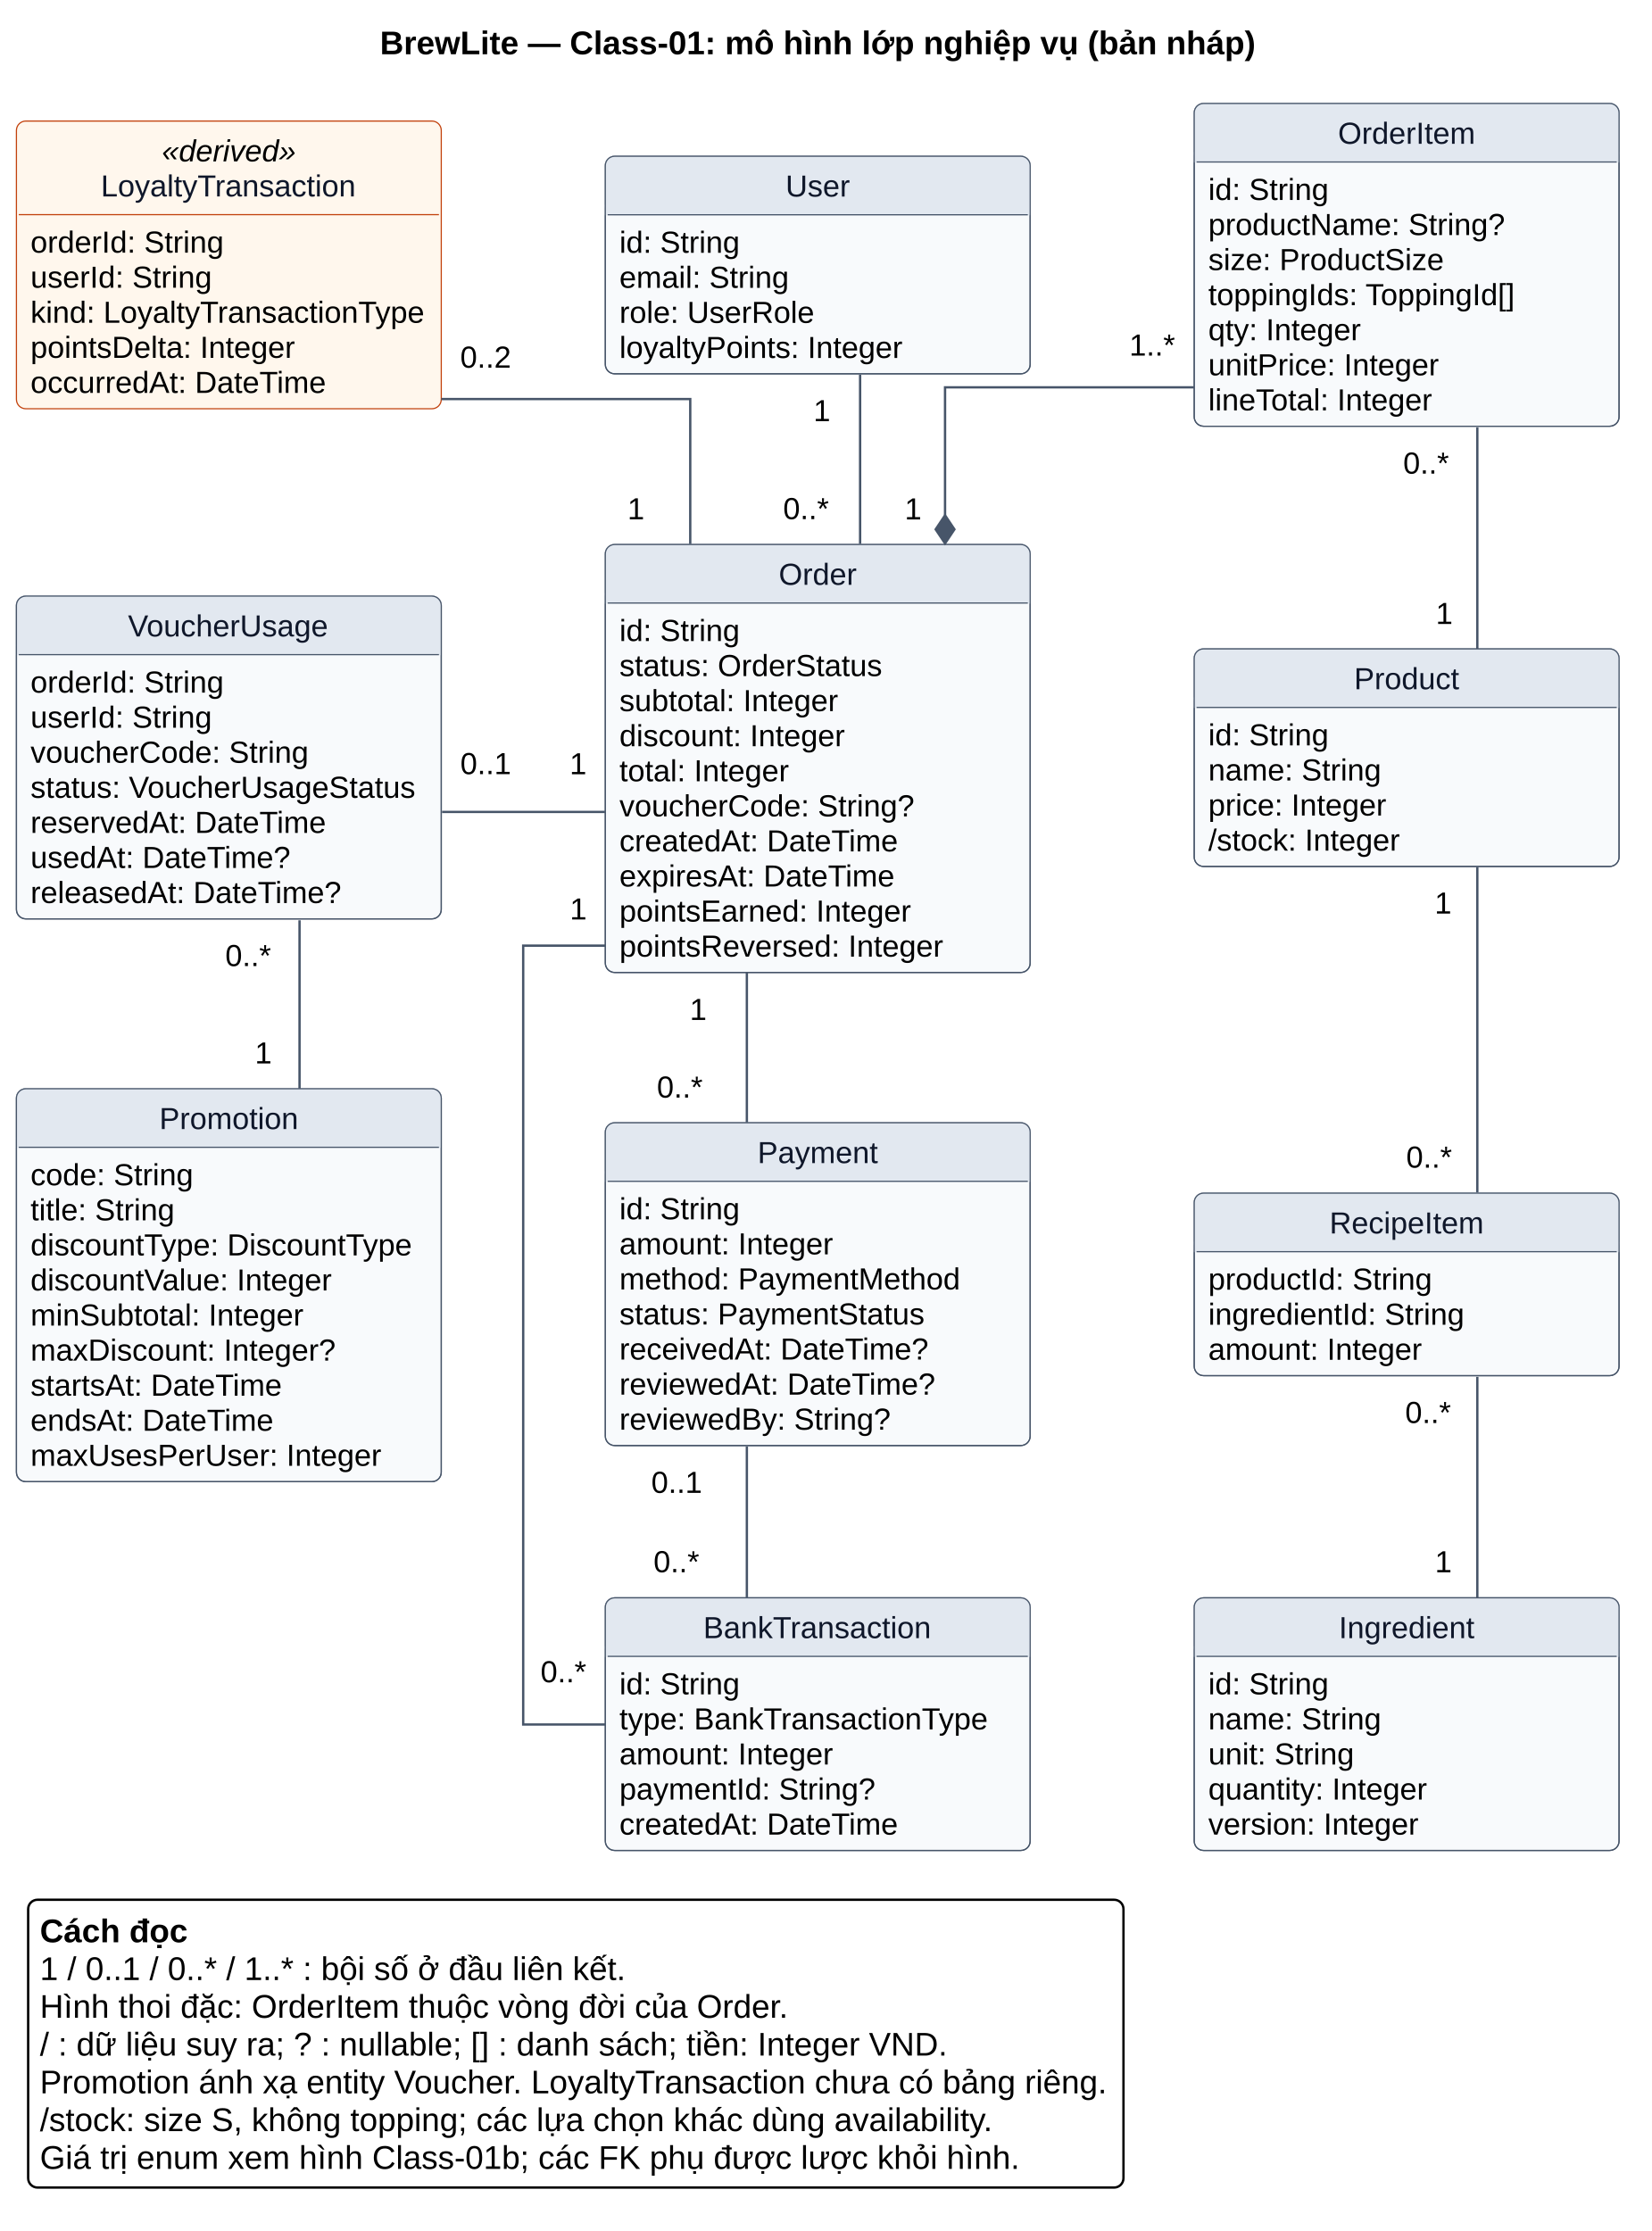
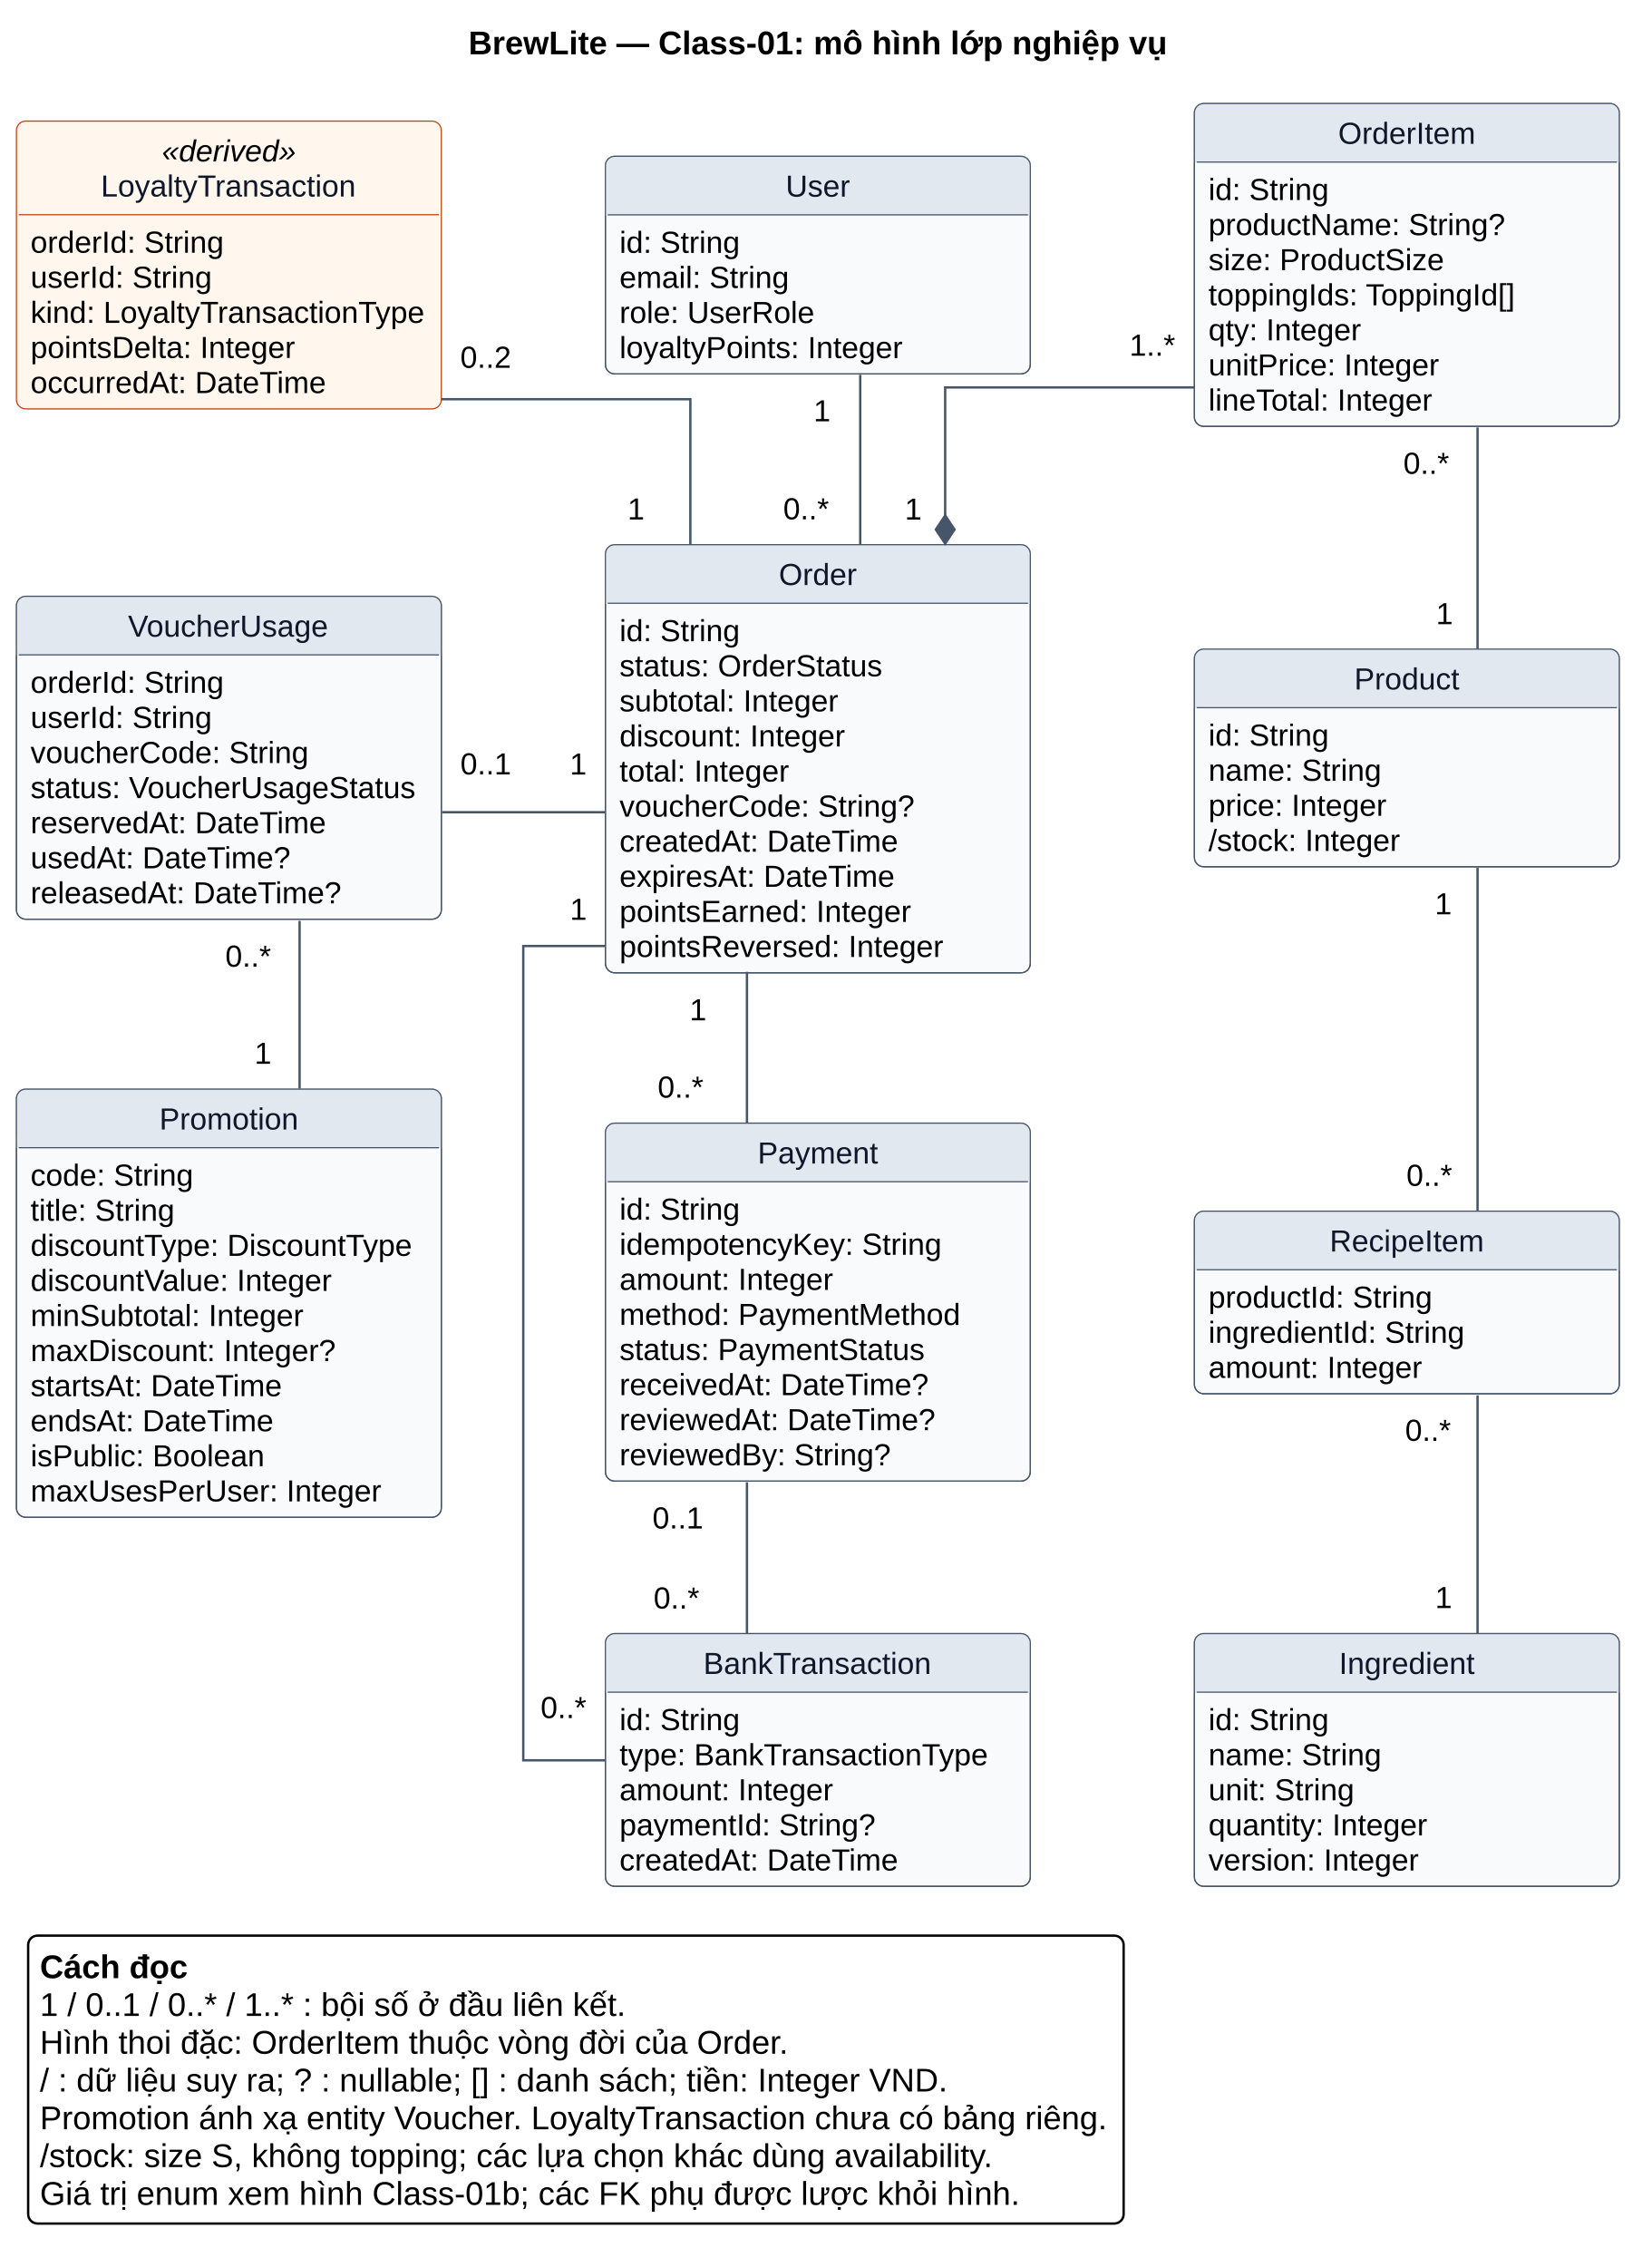
- <svg xmlns="http://www.w3.org/2000/svg" version="1.1" data-diagram-type="CLASS" style="width:704px;height:951px;background:#FFFFFF;" width="704px" height="951px" viewBox="0 0 704 951" zoomAndPan="magnify" preserveAspectRatio="none" contentStyleType="text/css">
+ <svg xmlns="http://www.w3.org/2000/svg" version="1.1" data-diagram-type="CLASS" style="width:704px;height:966px;background:#FFFFFF;" width="704px" height="966px" viewBox="0 0 704 966" zoomAndPan="magnify" preserveAspectRatio="none" contentStyleType="text/css">
  <defs />
  <g font-family="sans-serif" lengthAdjust="spacing">
    <g class="title" data-source-line="35">
-       <text x="161.941" y="23.132" fill="#000" font-size="14" textLength="373.201" font-weight="700" font-family="Arial">BrewLite — Class-01: mô hình lớp nghiệp vụ (bản nháp)</text>
+       <text x="199.658" y="23.132" fill="#000" font-size="14" textLength="297.767" font-weight="700" font-family="Arial">BrewLite — Class-01: mô hình lớp nghiệp vụ</text>
    </g>
    <g class="entity" data-qualified-name="User" id="ent0001" data-source-line="37">
      <rect x="258" y="66.599" width="181.083" height="92.744" fill="#F8FAFC" style="stroke:#475569;stroke-width:0.5;" rx="4" ry="4" />
      <rect x="258" y="66.599" width="181.083" height="24.949" fill="#E2E8F0" style="stroke:#E2E8F0;stroke-width:0.5;" rx="4" ry="4" />
      <rect x="258" y="87.547" width="181.083" height="4" fill="#E2E8F0" style="stroke:#E2E8F0;stroke-width:0.5;" />
      <rect x="258" y="66.599" width="181.083" height="92.744" fill="none" style="stroke:#475569;stroke-width:0.5;" rx="4" ry="4" />
      <text x="334.818" y="83.792" fill="#0F172A" font-size="13" textLength="27.447" font-family="Arial">User</text>
      <line x1="259" y1="91.547" x2="438.083" y2="91.547" style="stroke:#475569;stroke-width:0.5;" />
      <text x="264" y="107.741" fill="#000" font-size="13" textLength="51.302" font-family="Arial">id: String</text>
      <text x="264" y="122.69" fill="#000" font-size="13" textLength="72.249" font-family="Arial">email: String</text>
      <text x="264" y="137.639" fill="#000" font-size="13" textLength="83.084" font-family="Arial">role: UserRole</text>
      <text x="264" y="152.587" fill="#000" font-size="13" textLength="120.675" font-family="Arial">loyaltyPoints: Integer</text>
    </g>
    <g class="entity" data-qualified-name="Order" id="ent0002" data-source-line="43">
      <rect x="258" y="232.099" width="181.083" height="182.436" fill="#F8FAFC" style="stroke:#475569;stroke-width:0.5;" rx="4" ry="4" />
      <rect x="258" y="232.099" width="181.083" height="24.949" fill="#E2E8F0" style="stroke:#E2E8F0;stroke-width:0.5;" rx="4" ry="4" />
      <rect x="258" y="253.047" width="181.083" height="4" fill="#E2E8F0" style="stroke:#E2E8F0;stroke-width:0.5;" />
      <rect x="258" y="232.099" width="181.083" height="182.436" fill="none" style="stroke:#475569;stroke-width:0.5;" rx="4" ry="4" />
      <text x="331.926" y="249.292" fill="#0F172A" font-size="13" textLength="33.23" font-family="Arial">Order</text>
      <line x1="259" y1="257.047" x2="438.083" y2="257.047" style="stroke:#475569;stroke-width:0.5;" />
      <text x="264" y="273.241" fill="#000" font-size="13" textLength="51.302" font-family="Arial">id: String</text>
      <text x="264" y="288.19" fill="#000" font-size="13" textLength="111.992" font-family="Arial">status: OrderStatus</text>
      <text x="264" y="303.139" fill="#000" font-size="13" textLength="93.228" font-family="Arial">subtotal: Integer</text>
      <text x="264" y="318.087" fill="#000" font-size="13" textLength="96.116" font-family="Arial">discount: Integer</text>
      <text x="264" y="333.036" fill="#000" font-size="13" textLength="72.268" font-family="Arial">total: Integer</text>
      <text x="264" y="347.985" fill="#000" font-size="13" textLength="125.741" font-family="Arial">voucherCode: String?</text>
      <text x="264" y="362.934" fill="#000" font-size="13" textLength="119.215" font-family="Arial">createdAt: DateTime</text>
      <text x="264" y="377.882" fill="#000" font-size="13" textLength="117.762" font-family="Arial">expiresAt: DateTime</text>
      <text x="264" y="392.831" fill="#000" font-size="13" textLength="124.306" font-family="Arial">pointsEarned: Integer</text>
      <text x="264" y="407.78" fill="#000" font-size="13" textLength="138.023" font-family="Arial">pointsReversed: Integer</text>
    </g>
    <g class="entity" data-qualified-name="OrderItem" id="ent0003" data-source-line="55">
      <rect x="509" y="44.099" width="181.083" height="137.59" fill="#F8FAFC" style="stroke:#475569;stroke-width:0.5;" rx="4" ry="4" />
      <rect x="509" y="44.099" width="181.083" height="24.949" fill="#E2E8F0" style="stroke:#E2E8F0;stroke-width:0.5;" rx="4" ry="4" />
      <rect x="509" y="65.047" width="181.083" height="4" fill="#E2E8F0" style="stroke:#E2E8F0;stroke-width:0.5;" />
      <rect x="509" y="44.099" width="181.083" height="137.59" fill="none" style="stroke:#475569;stroke-width:0.5;" rx="4" ry="4" />
      <text x="570.285" y="61.292" fill="#0F172A" font-size="13" textLength="58.513" font-family="Arial">OrderItem</text>
      <line x1="510" y1="69.047" x2="689.083" y2="69.047" style="stroke:#475569;stroke-width:0.5;" />
      <text x="515" y="85.241" fill="#000" font-size="13" textLength="51.302" font-family="Arial">id: String</text>
      <text x="515" y="100.19" fill="#000" font-size="13" textLength="126.452" font-family="Arial">productName: String?</text>
      <text x="515" y="115.139" fill="#000" font-size="13" textLength="100.433" font-family="Arial">size: ProductSize</text>
      <text x="515" y="130.087" fill="#000" font-size="13" textLength="132.26" font-family="Arial">toppingIds: ToppingId[]</text>
      <text x="515" y="145.036" fill="#000" font-size="13" textLength="65.038" font-family="Arial">qty: Integer</text>
      <text x="515" y="159.985" fill="#000" font-size="13" textLength="98.274" font-family="Arial">unitPrice: Integer</text>
      <text x="515" y="174.934" fill="#000" font-size="13" textLength="96.833" font-family="Arial">lineTotal: Integer</text>
    </g>
    <g class="entity" data-qualified-name="Product" id="ent0004" data-source-line="64">
      <rect x="509" y="276.599" width="181.083" height="92.744" fill="#F8FAFC" style="stroke:#475569;stroke-width:0.5;" rx="4" ry="4" />
      <rect x="509" y="276.599" width="181.083" height="24.949" fill="#E2E8F0" style="stroke:#E2E8F0;stroke-width:0.5;" rx="4" ry="4" />
      <rect x="509" y="297.547" width="181.083" height="4" fill="#E2E8F0" style="stroke:#E2E8F0;stroke-width:0.5;" />
      <rect x="509" y="276.599" width="181.083" height="92.744" fill="none" style="stroke:#475569;stroke-width:0.5;" rx="4" ry="4" />
      <text x="577.14" y="293.792" fill="#0F172A" font-size="13" textLength="44.802" font-family="Arial">Product</text>
      <line x1="510" y1="301.547" x2="689.083" y2="301.547" style="stroke:#475569;stroke-width:0.5;" />
      <text x="515" y="317.741" fill="#000" font-size="13" textLength="51.302" font-family="Arial">id: String</text>
      <text x="515" y="332.69" fill="#000" font-size="13" textLength="73.703" font-family="Arial">name: String</text>
      <text x="515" y="347.639" fill="#000" font-size="13" textLength="75.874" font-family="Arial">price: Integer</text>
      <text x="515" y="362.587" fill="#000" font-size="13" textLength="81.65" font-family="Arial">/stock: Integer</text>
    </g>
    <g class="entity" data-qualified-name="RecipeItem" id="ent0005" data-source-line="70">
-       <rect x="509" y="508.599" width="181.083" height="77.795" fill="#F8FAFC" style="stroke:#475569;stroke-width:0.5;" rx="4" ry="4" />
-       <rect x="509" y="508.599" width="181.083" height="24.949" fill="#E2E8F0" style="stroke:#E2E8F0;stroke-width:0.5;" rx="4" ry="4" />
-       <rect x="509" y="529.547" width="181.083" height="4" fill="#E2E8F0" style="stroke:#E2E8F0;stroke-width:0.5;" />
-       <rect x="509" y="508.599" width="181.083" height="77.795" fill="none" style="stroke:#475569;stroke-width:0.5;" rx="4" ry="4" />
-       <text x="566.667" y="525.792" fill="#0F172A" font-size="13" textLength="65.749" font-family="Arial">RecipeItem</text>
-       <line x1="510" y1="533.547" x2="689.083" y2="533.547" style="stroke:#475569;stroke-width:0.5;" />
-       <text x="515" y="549.741" fill="#000" font-size="13" textLength="95.386" font-family="Arial">productId: String</text>
-       <text x="515" y="564.69" fill="#000" font-size="13" textLength="109.123" font-family="Arial">ingredientId: String</text>
-       <text x="515" y="579.639" fill="#000" font-size="13" textLength="91.057" font-family="Arial">amount: Integer</text>
+       <rect x="509" y="516.099" width="181.083" height="77.795" fill="#F8FAFC" style="stroke:#475569;stroke-width:0.5;" rx="4" ry="4" />
+       <rect x="509" y="516.099" width="181.083" height="24.949" fill="#E2E8F0" style="stroke:#E2E8F0;stroke-width:0.5;" rx="4" ry="4" />
+       <rect x="509" y="537.047" width="181.083" height="4" fill="#E2E8F0" style="stroke:#E2E8F0;stroke-width:0.5;" />
+       <rect x="509" y="516.099" width="181.083" height="77.795" fill="none" style="stroke:#475569;stroke-width:0.5;" rx="4" ry="4" />
+       <text x="566.667" y="533.292" fill="#0F172A" font-size="13" textLength="65.749" font-family="Arial">RecipeItem</text>
+       <line x1="510" y1="541.047" x2="689.083" y2="541.047" style="stroke:#475569;stroke-width:0.5;" />
+       <text x="515" y="557.241" fill="#000" font-size="13" textLength="95.386" font-family="Arial">productId: String</text>
+       <text x="515" y="572.19" fill="#000" font-size="13" textLength="109.123" font-family="Arial">ingredientId: String</text>
+       <text x="515" y="587.139" fill="#000" font-size="13" textLength="91.057" font-family="Arial">amount: Integer</text>
    </g>
    <g class="entity" data-qualified-name="Ingredient" id="ent0006" data-source-line="75">
-       <rect x="509" y="681.099" width="181.083" height="107.692" fill="#F8FAFC" style="stroke:#475569;stroke-width:0.5;" rx="4" ry="4" />
-       <rect x="509" y="681.099" width="181.083" height="24.949" fill="#E2E8F0" style="stroke:#E2E8F0;stroke-width:0.5;" rx="4" ry="4" />
-       <rect x="509" y="702.047" width="181.083" height="4" fill="#E2E8F0" style="stroke:#E2E8F0;stroke-width:0.5;" />
-       <rect x="509" y="681.099" width="181.083" height="107.692" fill="none" style="stroke:#475569;stroke-width:0.5;" rx="4" ry="4" />
-       <text x="570.631" y="698.292" fill="#0F172A" font-size="13" textLength="57.821" font-family="Arial">Ingredient</text>
-       <line x1="510" y1="706.047" x2="689.083" y2="706.047" style="stroke:#475569;stroke-width:0.5;" />
-       <text x="515" y="722.241" fill="#000" font-size="13" textLength="51.302" font-family="Arial">id: String</text>
-       <text x="515" y="737.19" fill="#000" font-size="13" textLength="73.703" font-family="Arial">name: String</text>
-       <text x="515" y="752.139" fill="#000" font-size="13" textLength="62.144" font-family="Arial">unit: String</text>
-       <text x="515" y="767.087" fill="#000" font-size="13" textLength="93.228" font-family="Arial">quantity: Integer</text>
-       <text x="515" y="782.036" fill="#000" font-size="13" textLength="89.604" font-family="Arial">version: Integer</text>
+       <rect x="509" y="696.099" width="181.083" height="107.692" fill="#F8FAFC" style="stroke:#475569;stroke-width:0.5;" rx="4" ry="4" />
+       <rect x="509" y="696.099" width="181.083" height="24.949" fill="#E2E8F0" style="stroke:#E2E8F0;stroke-width:0.5;" rx="4" ry="4" />
+       <rect x="509" y="717.047" width="181.083" height="4" fill="#E2E8F0" style="stroke:#E2E8F0;stroke-width:0.5;" />
+       <rect x="509" y="696.099" width="181.083" height="107.692" fill="none" style="stroke:#475569;stroke-width:0.5;" rx="4" ry="4" />
+       <text x="570.631" y="713.292" fill="#0F172A" font-size="13" textLength="57.821" font-family="Arial">Ingredient</text>
+       <line x1="510" y1="721.047" x2="689.083" y2="721.047" style="stroke:#475569;stroke-width:0.5;" />
+       <text x="515" y="737.241" fill="#000" font-size="13" textLength="51.302" font-family="Arial">id: String</text>
+       <text x="515" y="752.19" fill="#000" font-size="13" textLength="73.703" font-family="Arial">name: String</text>
+       <text x="515" y="767.139" fill="#000" font-size="13" textLength="62.144" font-family="Arial">unit: String</text>
+       <text x="515" y="782.087" fill="#000" font-size="13" textLength="93.228" font-family="Arial">quantity: Integer</text>
+       <text x="515" y="797.036" fill="#000" font-size="13" textLength="89.604" font-family="Arial">version: Integer</text>
    </g>
    <g class="entity" data-qualified-name="Payment" id="ent0007" data-source-line="82">
-       <rect x="258" y="478.599" width="181.083" height="137.59" fill="#F8FAFC" style="stroke:#475569;stroke-width:0.5;" rx="4" ry="4" />
+       <rect x="258" y="478.599" width="181.083" height="152.539" fill="#F8FAFC" style="stroke:#475569;stroke-width:0.5;" rx="4" ry="4" />
      <rect x="258" y="478.599" width="181.083" height="24.949" fill="#E2E8F0" style="stroke:#E2E8F0;stroke-width:0.5;" rx="4" ry="4" />
      <rect x="258" y="499.547" width="181.083" height="4" fill="#E2E8F0" style="stroke:#E2E8F0;stroke-width:0.5;" />
-       <rect x="258" y="478.599" width="181.083" height="137.59" fill="none" style="stroke:#475569;stroke-width:0.5;" rx="4" ry="4" />
+       <rect x="258" y="478.599" width="181.083" height="152.539" fill="none" style="stroke:#475569;stroke-width:0.5;" rx="4" ry="4" />
      <text x="322.89" y="495.792" fill="#0F172A" font-size="13" textLength="51.302" font-family="Arial">Payment</text>
      <line x1="259" y1="503.547" x2="438.083" y2="503.547" style="stroke:#475569;stroke-width:0.5;" />
      <text x="264" y="519.741" fill="#000" font-size="13" textLength="51.302" font-family="Arial">id: String</text>
-       <text x="264" y="534.69" fill="#000" font-size="13" textLength="91.057" font-family="Arial">amount: Integer</text>
-       <text x="264" y="549.639" fill="#000" font-size="13" textLength="145.247" font-family="Arial">method: PaymentMethod</text>
-       <text x="264" y="564.587" fill="#000" font-size="13" textLength="130.063" font-family="Arial">status: PaymentStatus</text>
-       <text x="264" y="579.536" fill="#000" font-size="13" textLength="132.222" font-family="Arial">receivedAt: DateTime?</text>
-       <text x="264" y="594.485" fill="#000" font-size="13" textLength="135.11" font-family="Arial">reviewedAt: DateTime?</text>
-       <text x="264" y="609.434" fill="#000" font-size="13" textLength="115.61" font-family="Arial">reviewedBy: String?</text>
-     </g>
-     <g class="entity" data-qualified-name="BankTransaction" id="ent0008" data-source-line="91">
-       <rect x="258" y="681.099" width="181.083" height="107.692" fill="#F8FAFC" style="stroke:#475569;stroke-width:0.5;" rx="4" ry="4" />
-       <rect x="258" y="681.099" width="181.083" height="24.949" fill="#E2E8F0" style="stroke:#E2E8F0;stroke-width:0.5;" rx="4" ry="4" />
-       <rect x="258" y="702.047" width="181.083" height="4" fill="#E2E8F0" style="stroke:#E2E8F0;stroke-width:0.5;" />
-       <rect x="258" y="681.099" width="181.083" height="107.692" fill="none" style="stroke:#475569;stroke-width:0.5;" rx="4" ry="4" />
-       <text x="299.766" y="698.292" fill="#0F172A" font-size="13" textLength="97.551" font-family="Arial">BankTransaction</text>
-       <line x1="259" y1="706.047" x2="438.083" y2="706.047" style="stroke:#475569;stroke-width:0.5;" />
-       <text x="264" y="722.241" fill="#000" font-size="13" textLength="51.302" font-family="Arial">id: String</text>
-       <text x="264" y="737.19" fill="#000" font-size="13" textLength="158.247" font-family="Arial">type: BankTransactionType</text>
-       <text x="264" y="752.139" fill="#000" font-size="13" textLength="91.057" font-family="Arial">amount: Integer</text>
-       <text x="264" y="767.087" fill="#000" font-size="13" textLength="109.116" font-family="Arial">paymentId: String?</text>
-       <text x="264" y="782.036" fill="#000" font-size="13" textLength="119.215" font-family="Arial">createdAt: DateTime</text>
-     </g>
-     <g class="entity" data-qualified-name="Promotion" id="ent0009" data-source-line="98">
-       <rect x="7" y="464.099" width="181.083" height="167.487" fill="#F8FAFC" style="stroke:#475569;stroke-width:0.5;" rx="4" ry="4" />
+       <text x="264" y="534.69" fill="#000" font-size="13" textLength="137.293" font-family="Arial">idempotencyKey: String</text>
+       <text x="264" y="549.639" fill="#000" font-size="13" textLength="91.057" font-family="Arial">amount: Integer</text>
+       <text x="264" y="564.587" fill="#000" font-size="13" textLength="145.247" font-family="Arial">method: PaymentMethod</text>
+       <text x="264" y="579.536" fill="#000" font-size="13" textLength="130.063" font-family="Arial">status: PaymentStatus</text>
+       <text x="264" y="594.485" fill="#000" font-size="13" textLength="132.222" font-family="Arial">receivedAt: DateTime?</text>
+       <text x="264" y="609.434" fill="#000" font-size="13" textLength="135.11" font-family="Arial">reviewedAt: DateTime?</text>
+       <text x="264" y="624.382" fill="#000" font-size="13" textLength="115.61" font-family="Arial">reviewedBy: String?</text>
+     </g>
+     <g class="entity" data-qualified-name="BankTransaction" id="ent0008" data-source-line="92">
+       <rect x="258" y="696.099" width="181.083" height="107.692" fill="#F8FAFC" style="stroke:#475569;stroke-width:0.5;" rx="4" ry="4" />
+       <rect x="258" y="696.099" width="181.083" height="24.949" fill="#E2E8F0" style="stroke:#E2E8F0;stroke-width:0.5;" rx="4" ry="4" />
+       <rect x="258" y="717.047" width="181.083" height="4" fill="#E2E8F0" style="stroke:#E2E8F0;stroke-width:0.5;" />
+       <rect x="258" y="696.099" width="181.083" height="107.692" fill="none" style="stroke:#475569;stroke-width:0.5;" rx="4" ry="4" />
+       <text x="299.766" y="713.292" fill="#0F172A" font-size="13" textLength="97.551" font-family="Arial">BankTransaction</text>
+       <line x1="259" y1="721.047" x2="438.083" y2="721.047" style="stroke:#475569;stroke-width:0.5;" />
+       <text x="264" y="737.241" fill="#000" font-size="13" textLength="51.302" font-family="Arial">id: String</text>
+       <text x="264" y="752.19" fill="#000" font-size="13" textLength="158.247" font-family="Arial">type: BankTransactionType</text>
+       <text x="264" y="767.139" fill="#000" font-size="13" textLength="91.057" font-family="Arial">amount: Integer</text>
+       <text x="264" y="782.087" fill="#000" font-size="13" textLength="109.116" font-family="Arial">paymentId: String?</text>
+       <text x="264" y="797.036" fill="#000" font-size="13" textLength="119.215" font-family="Arial">createdAt: DateTime</text>
+     </g>
+     <g class="entity" data-qualified-name="Promotion" id="ent0009" data-source-line="99">
+       <rect x="7" y="464.099" width="181.083" height="182.436" fill="#F8FAFC" style="stroke:#475569;stroke-width:0.5;" rx="4" ry="4" />
      <rect x="7" y="464.099" width="181.083" height="24.949" fill="#E2E8F0" style="stroke:#E2E8F0;stroke-width:0.5;" rx="4" ry="4" />
      <rect x="7" y="485.047" width="181.083" height="4" fill="#E2E8F0" style="stroke:#E2E8F0;stroke-width:0.5;" />
-       <rect x="7" y="464.099" width="181.083" height="167.487" fill="none" style="stroke:#475569;stroke-width:0.5;" rx="4" ry="4" />
+       <rect x="7" y="464.099" width="181.083" height="182.436" fill="none" style="stroke:#475569;stroke-width:0.5;" rx="4" ry="4" />
      <text x="67.917" y="481.292" fill="#0F172A" font-size="13" textLength="59.249" font-family="Arial">Promotion</text>
      <line x1="8" y1="489.047" x2="187.083" y2="489.047" style="stroke:#475569;stroke-width:0.5;" />
      <text x="13" y="505.241" fill="#000" font-size="13" textLength="69.374" font-family="Arial">code: String</text>
      <text x="13" y="520.19" fill="#000" font-size="13" textLength="61.414" font-family="Arial">title: String</text>
      <text x="13" y="535.139" fill="#000" font-size="13" textLength="164.023" font-family="Arial">discountType: DiscountType</text>
      <text x="13" y="550.087" fill="#000" font-size="13" textLength="129.365" font-family="Arial">discountValue: Integer</text>
      <text x="13" y="565.036" fill="#000" font-size="13" textLength="116.346" font-family="Arial">minSubtotal: Integer</text>
      <text x="13" y="579.985" fill="#000" font-size="13" textLength="130.063" font-family="Arial">maxDiscount: Integer?</text>
      <text x="13" y="594.934" fill="#000" font-size="13" textLength="107.637" font-family="Arial">startsAt: DateTime</text>
      <text x="13" y="609.882" fill="#000" font-size="13" textLength="104.044" font-family="Arial">endsAt: DateTime</text>
-       <text x="13" y="624.831" fill="#000" font-size="13" textLength="149.551" font-family="Arial">maxUsesPerUser: Integer</text>
-     </g>
-     <g class="entity" data-qualified-name="VoucherUsage" id="ent0010" data-source-line="109">
+       <text x="13" y="624.831" fill="#000" font-size="13" textLength="99.728" font-family="Arial">isPublic: Boolean</text>
+       <text x="13" y="639.78" fill="#000" font-size="13" textLength="149.551" font-family="Arial">maxUsesPerUser: Integer</text>
+     </g>
+     <g class="entity" data-qualified-name="VoucherUsage" id="ent0010" data-source-line="111">
      <rect x="7" y="254.099" width="181.083" height="137.59" fill="#F8FAFC" style="stroke:#475569;stroke-width:0.5;" rx="4" ry="4" />
      <rect x="7" y="254.099" width="181.083" height="24.949" fill="#E2E8F0" style="stroke:#E2E8F0;stroke-width:0.5;" rx="4" ry="4" />
      <rect x="7" y="275.047" width="181.083" height="4" fill="#E2E8F0" style="stroke:#E2E8F0;stroke-width:0.5;" />
      <rect x="7" y="254.099" width="181.083" height="137.59" fill="none" style="stroke:#475569;stroke-width:0.5;" rx="4" ry="4" />
      <text x="54.542" y="271.292" fill="#0F172A" font-size="13" textLength="85.998" font-family="Arial">VoucherUsage</text>
      <line x1="8" y1="279.047" x2="187.083" y2="279.047" style="stroke:#475569;stroke-width:0.5;" />
      <text x="13" y="295.241" fill="#000" font-size="13" textLength="82.374" font-family="Arial">orderId: String</text>
      <text x="13" y="310.19" fill="#000" font-size="13" textLength="77.314" font-family="Arial">userId: String</text>
      <text x="13" y="325.139" fill="#000" font-size="13" textLength="118.511" font-family="Arial">voucherCode: String</text>
      <text x="13" y="340.087" fill="#000" font-size="13" textLength="164.76" font-family="Arial">status: VoucherUsageStatus</text>
      <text x="13" y="355.036" fill="#000" font-size="13" textLength="126.433" font-family="Arial">reservedAt: DateTime</text>
      <text x="13" y="369.985" fill="#000" font-size="13" textLength="111.274" font-family="Arial">usedAt: DateTime?</text>
      <text x="13" y="384.934" fill="#000" font-size="13" textLength="132.952" font-family="Arial">releasedAt: DateTime?</text>
    </g>
-     <g class="entity" data-qualified-name="LoyaltyTransaction" id="ent0011" data-source-line="118">
+     <g class="entity" data-qualified-name="LoyaltyTransaction" id="ent0011" data-source-line="120">
      <rect x="7" y="51.599" width="181.083" height="122.641" fill="#FFF7ED" style="stroke:#C2410C;stroke-width:0.5;" rx="4" ry="4" />
      <text x="68.993" y="68.792" fill="#000" font-size="13" textLength="57.097" font-style="italic" font-family="Arial">«derived»</text>
      <text x="42.986" y="83.741" fill="#0F172A" font-size="13" textLength="109.11" font-family="Arial">LoyaltyTransaction</text>
      <line x1="8" y1="91.496" x2="187.083" y2="91.496" style="stroke:#C2410C;stroke-width:0.5;" />
      <text x="13" y="107.69" fill="#000" font-size="13" textLength="82.374" font-family="Arial">orderId: String</text>
      <text x="13" y="122.639" fill="#000" font-size="13" textLength="77.314" font-family="Arial">userId: String</text>
      <text x="13" y="137.587" fill="#000" font-size="13" textLength="169.083" font-family="Arial">kind: LoyaltyTransactionType</text>
      <text x="13" y="152.536" fill="#000" font-size="13" textLength="112.734" font-family="Arial">pointsDelta: Integer</text>
      <text x="13" y="167.485" fill="#000" font-size="13" textLength="126.433" font-family="Arial">occurredAt: DateTime</text>
    </g>
-     <g class="link" data-entity-1="ent0001" data-entity-2="ent0002" id="lnk12" data-source-line="128" data-link-type="association">
-       <path d="M366.6,159.709 C366.6,180.969 366.6,206.929 366.6,231.829" style="stroke:#475569;stroke-width:1;" fill="none" id="User-Order" codeLine="128" />
+     <g class="link" data-entity-1="ent0001" data-entity-2="ent0002" id="lnk12" data-source-line="130" data-link-type="association">
+       <path d="M366.6,159.709 C366.6,180.969 366.6,206.929 366.6,231.829" style="stroke:#475569;stroke-width:1;" fill="none" id="User-Order" codeLine="130" />
      <text x="346.711" y="179.526" fill="#000" font-size="13" textLength="21.677" font-family="Arial">1    </text>
      <text x="333.782" y="221.293" fill="#000" font-size="13" textLength="33.96" font-family="Arial">0..*    </text>
    </g>
-     <g class="link" data-entity-1="ent0002" data-entity-2="ent0003" id="lnk13" data-source-line="129" data-link-type="composition">
-       <path d="M402.8,219.649 C402.8,184.709 402.8,165.099 402.8,165.099 C402.8,165.099 457.3,165.099 508.92,165.099" style="stroke:#475569;stroke-width:1;" fill="none" id="Order-backto-OrderItem" codeLine="129" />
+     <g class="link" data-entity-1="ent0002" data-entity-2="ent0003" id="lnk13" data-source-line="131" data-link-type="composition">
+       <path d="M402.8,219.649 C402.8,184.709 402.8,165.099 402.8,165.099 C402.8,165.099 457.3,165.099 508.92,165.099" style="stroke:#475569;stroke-width:1;" fill="none" id="Order-backto-OrderItem" codeLine="131" />
      <polygon points="402.8,231.649,406.8,225.649,402.8,219.649,398.8,225.649,402.8,231.649" fill="#475569" style="stroke:#475569;stroke-width:1;stroke-linejoin:miter;stroke-miterlimit:10;" />
      <text x="385.59" y="221.404" fill="#000" font-size="13" textLength="21.677" font-family="Arial">1    </text>
      <text x="481.338" y="151.571" fill="#000" font-size="13" textLength="19.513" font-family="Arial">1..*</text>
      <text x="489.288" y="166.52" fill="#000" font-size="13" font-family="Arial"> </text>
    </g>
-     <g class="link" data-entity-1="ent0003" data-entity-2="ent0004" id="lnk14" data-source-line="130" data-link-type="association">
-       <path d="M629.67,182.149 C629.67,213.109 629.67,248.819 629.67,276.549" style="stroke:#475569;stroke-width:1;" fill="none" id="OrderItem-Product" codeLine="130" />
+     <g class="link" data-entity-1="ent0003" data-entity-2="ent0004" id="lnk14" data-source-line="132" data-link-type="association">
+       <path d="M629.67,182.149 C629.67,213.109 629.67,248.819 629.67,276.549" style="stroke:#475569;stroke-width:1;" fill="none" id="OrderItem-Product" codeLine="132" />
      <text x="598.059" y="201.896" fill="#000" font-size="13" textLength="33.96" font-family="Arial">0..*    </text>
      <text x="611.977" y="265.973" fill="#000" font-size="13" textLength="21.677" font-family="Arial">1    </text>
    </g>
-     <g class="link" data-entity-1="ent0004" data-entity-2="ent0005" id="lnk15" data-source-line="131" data-link-type="association">
-       <path d="M629.67,369.619 C629.67,410.589 629.67,469.589 629.67,508.259" style="stroke:#475569;stroke-width:1;" fill="none" id="Product-RecipeItem" codeLine="131" />
-       <text x="611.478" y="389.423" fill="#000" font-size="13" textLength="21.677" font-family="Arial">1    </text>
-       <text x="599.359" y="497.729" fill="#000" font-size="13" textLength="33.96" font-family="Arial">0..*    </text>
-     </g>
-     <g class="link" data-entity-1="ent0005" data-entity-2="ent0006" id="lnk16" data-source-line="132" data-link-type="association">
-       <path d="M629.67,586.909 C629.67,614.179 629.67,650.869 629.67,680.909" style="stroke:#475569;stroke-width:1;" fill="none" id="RecipeItem-Ingredient" codeLine="132" />
-       <text x="598.919" y="606.575" fill="#000" font-size="13" textLength="33.96" font-family="Arial">0..*    </text>
-       <text x="611.603" y="670.207" fill="#000" font-size="13" textLength="21.677" font-family="Arial">1    </text>
-     </g>
-     <g class="link" data-entity-1="ent0002" data-entity-2="ent0007" id="lnk17" data-source-line="133" data-link-type="association">
-       <path d="M318.33,414.409 C318.33,435.779 318.33,458.189 318.33,478.409" style="stroke:#475569;stroke-width:1;" fill="none" id="Order-Payment" codeLine="133" />
-       <text x="293.987" y="434.765" fill="#000" font-size="13" textLength="21.677" font-family="Arial">1    </text>
-       <text x="279.985" y="467.872" fill="#000" font-size="13" textLength="33.96" font-family="Arial">0..*    </text>
-     </g>
-     <g class="link" data-entity-1="ent0007" data-entity-2="ent0008" id="lnk18" data-source-line="134" data-link-type="association">
-       <path d="M318.33,616.619 C318.33,637.819 318.33,660.829 318.33,680.889" style="stroke:#475569;stroke-width:1;" fill="none" id="Payment-BankTransaction" codeLine="134" />
-       <text x="277.591" y="636.363" fill="#000" font-size="13" textLength="36.131" font-family="Arial">0..1    </text>
-       <text x="278.54" y="670.185" fill="#000" font-size="13" textLength="33.96" font-family="Arial">0..*    </text>
-     </g>
-     <g class="link" data-entity-1="ent0008" data-entity-2="ent0002" id="lnk19" data-source-line="135" data-link-type="association">
-       <path d="M257.96,735.099 C238.17,735.099 223,735.099 223,735.099 C223,735.099 223,403.099 223,403.099 C223,403.099 238.17,403.099 257.96,403.099" style="stroke:#475569;stroke-width:1;" fill="none" id="BankTransaction-Order" codeLine="135" />
-       <text x="230.381" y="717.098" fill="#000" font-size="13" textLength="19.513" font-family="Arial">0..*</text>
-       <text x="238.332" y="732.047" fill="#000" font-size="13" font-family="Arial"> </text>
+     <g class="link" data-entity-1="ent0004" data-entity-2="ent0005" id="lnk15" data-source-line="133" data-link-type="association">
+       <path d="M629.67,369.769 C629.67,412.639 629.67,475.469 629.67,515.829" style="stroke:#475569;stroke-width:1;" fill="none" id="Product-RecipeItem" codeLine="133" />
+       <text x="611.478" y="389.595" fill="#000" font-size="13" textLength="21.677" font-family="Arial">1    </text>
+       <text x="599.359" y="505.312" fill="#000" font-size="13" textLength="33.96" font-family="Arial">0..*    </text>
+     </g>
+     <g class="link" data-entity-1="ent0005" data-entity-2="ent0006" id="lnk16" data-source-line="134" data-link-type="association">
+       <path d="M629.67,594.559 C629.67,623.719 629.67,663.759 629.67,695.919" style="stroke:#475569;stroke-width:1;" fill="none" id="RecipeItem-Ingredient" codeLine="134" />
+       <text x="598.83" y="613.955" fill="#000" font-size="13" textLength="33.96" font-family="Arial">0..*    </text>
+       <text x="611.603" y="685.219" fill="#000" font-size="13" textLength="21.677" font-family="Arial">1    </text>
+     </g>
+     <g class="link" data-entity-1="ent0002" data-entity-2="ent0007" id="lnk17" data-source-line="135" data-link-type="association">
+       <path d="M318.33,414.129 C318.33,435.449 318.33,457.959 318.33,478.579" style="stroke:#475569;stroke-width:1;" fill="none" id="Order-Payment" codeLine="135" />
+       <text x="293.86" y="434.769" fill="#000" font-size="13" textLength="21.677" font-family="Arial">1    </text>
+       <text x="280.273" y="467.715" fill="#000" font-size="13" textLength="33.96" font-family="Arial">0..*    </text>
+     </g>
+     <g class="link" data-entity-1="ent0007" data-entity-2="ent0008" id="lnk18" data-source-line="136" data-link-type="association">
+       <path d="M318.33,631.609 C318.33,653.159 318.33,676.149 318.33,696.089" style="stroke:#475569;stroke-width:1;" fill="none" id="Payment-BankTransaction" codeLine="136" />
+       <text x="278.042" y="651.303" fill="#000" font-size="13" textLength="36.131" font-family="Arial">0..1    </text>
+       <text x="278.54" y="685.414" fill="#000" font-size="13" textLength="33.96" font-family="Arial">0..*    </text>
+     </g>
+     <g class="link" data-entity-1="ent0008" data-entity-2="ent0002" id="lnk19" data-source-line="137" data-link-type="association">
+       <path d="M257.96,750.099 C238.17,750.099 223,750.099 223,750.099 C223,750.099 223,403.099 223,403.099 C223,403.099 238.17,403.099 257.96,403.099" style="stroke:#475569;stroke-width:1;" fill="none" id="BankTransaction-Order" codeLine="137" />
+       <text x="230.381" y="732.098" fill="#000" font-size="13" textLength="19.513" font-family="Arial">0..*</text>
+       <text x="238.332" y="747.047" fill="#000" font-size="13" font-family="Arial"> </text>
      <text x="242.885" y="391.941" fill="#000" font-size="13" font-family="Arial">1</text>
      <text x="244.694" y="406.89" fill="#000" font-size="13" font-family="Arial"> </text>
    </g>
-     <g class="link" data-entity-1="ent0002" data-entity-2="ent0010" id="lnk20" data-source-line="136" data-link-type="association">
-       <path d="M257.88,346.099 C235.28,346.099 211.03,346.099 188.41,346.099" style="stroke:#475569;stroke-width:1;" fill="none" id="Order-VoucherUsage" codeLine="136" />
+     <g class="link" data-entity-1="ent0002" data-entity-2="ent0010" id="lnk20" data-source-line="138" data-link-type="association">
+       <path d="M257.88,346.099 C235.28,346.099 211.03,346.099 188.41,346.099" style="stroke:#475569;stroke-width:1;" fill="none" id="Order-VoucherUsage" codeLine="138" />
      <text x="242.798" y="330.043" fill="#000" font-size="13" font-family="Arial">1</text>
      <text x="244.607" y="344.992" fill="#000" font-size="13" font-family="Arial"> </text>
      <text x="196.197" y="329.993" fill="#000" font-size="13" textLength="21.684" font-family="Arial">0..1</text>
      <text x="205.233" y="344.942" fill="#000" font-size="13" font-family="Arial"> </text>
    </g>
-     <g class="link" data-entity-1="ent0010" data-entity-2="ent0009" id="lnk21" data-source-line="137" data-link-type="association">
-       <path d="M127.67,392.289 C127.67,414.959 127.67,440.399 127.67,464.019" style="stroke:#475569;stroke-width:1;" fill="none" id="VoucherUsage-Promotion" codeLine="137" />
-       <text x="96.015" y="411.809" fill="#000" font-size="13" textLength="33.96" font-family="Arial">0..*    </text>
-       <text x="108.636" y="453.319" fill="#000" font-size="13" textLength="21.677" font-family="Arial">1    </text>
-     </g>
-     <g class="link" data-entity-1="ent0002" data-entity-2="ent0011" id="lnk22" data-source-line="138" data-link-type="association">
-       <path d="M294.2,231.889 C294.2,199.119 294.2,170.099 294.2,170.099 C294.2,170.099 239.7,170.099 188.08,170.099" style="stroke:#475569;stroke-width:1;" fill="none" id="Order-LoyaltyTransaction" codeLine="138" />
+     <g class="link" data-entity-1="ent0010" data-entity-2="ent0009" id="lnk21" data-source-line="139" data-link-type="association">
+       <path d="M127.67,392.389 C127.67,414.819 127.67,440.049 127.67,463.829" style="stroke:#475569;stroke-width:1;" fill="none" id="VoucherUsage-Promotion" codeLine="139" />
+       <text x="96.015" y="411.919" fill="#000" font-size="13" textLength="33.96" font-family="Arial">0..*    </text>
+       <text x="108.448" y="453.293" fill="#000" font-size="13" textLength="21.677" font-family="Arial">1    </text>
+     </g>
+     <g class="link" data-entity-1="ent0002" data-entity-2="ent0011" id="lnk22" data-source-line="140" data-link-type="association">
+       <path d="M294.2,231.889 C294.2,199.119 294.2,170.099 294.2,170.099 C294.2,170.099 239.7,170.099 188.08,170.099" style="stroke:#475569;stroke-width:1;" fill="none" id="Order-LoyaltyTransaction" codeLine="140" />
      <text x="267.455" y="221.358" fill="#000" font-size="13" textLength="21.677" font-family="Arial">1    </text>
      <text x="196.159" y="156.729" fill="#000" font-size="13" textLength="21.684" font-family="Arial">0..2</text>
      <text x="205.195" y="171.678" fill="#000" font-size="13" font-family="Arial"> </text>
    </g>
-     <g class="legend" data-source-line="157">
-       <rect x="12" y="809.791" width="466.853" height="122.69" fill="none" style="stroke:#000;stroke-width:1;" rx="4" ry="4" />
-       <text x="17" y="827.923" fill="#000" font-size="14" textLength="63.014" font-weight="700" font-family="Arial">Cách đọc</text>
-       <text x="17" y="844.021" fill="#000" font-size="14" textLength="249.655" font-family="Arial">1 / 0..1 / 0..* / 1..* : bội số ở đầu liên kết.</text>
-       <text x="17" y="860.12" fill="#000" font-size="14" textLength="319.669" font-family="Arial">Hình thoi đặc: OrderItem thuộc vòng đời của Order.</text>
-       <text x="17" y="876.219" fill="#000" font-size="14" textLength="386.798" font-family="Arial">/ : dữ liệu suy ra; ? : nullable; [] : danh sách; tiền: Integer VND.</text>
-       <text x="17" y="892.317" fill="#000" font-size="14" textLength="456.853" font-family="Arial">Promotion ánh xạ entity Voucher. LoyaltyTransaction chưa có bảng riêng.</text>
-       <text x="17" y="908.416" fill="#000" font-size="14" textLength="407.046" font-family="Arial">/stock: size S, không topping; các lựa chọn khác dùng availability.</text>
-       <text x="17" y="924.515" fill="#000" font-size="14" textLength="417.614" font-family="Arial">Giá trị enum xem hình Class-01b; các FK phụ được lược khỏi hình.</text>
+     <g class="legend" data-source-line="159">
+       <rect x="12" y="824.791" width="466.853" height="122.69" fill="none" style="stroke:#000;stroke-width:1;" rx="4" ry="4" />
+       <text x="17" y="842.923" fill="#000" font-size="14" textLength="63.014" font-weight="700" font-family="Arial">Cách đọc</text>
+       <text x="17" y="859.021" fill="#000" font-size="14" textLength="249.655" font-family="Arial">1 / 0..1 / 0..* / 1..* : bội số ở đầu liên kết.</text>
+       <text x="17" y="875.12" fill="#000" font-size="14" textLength="319.669" font-family="Arial">Hình thoi đặc: OrderItem thuộc vòng đời của Order.</text>
+       <text x="17" y="891.219" fill="#000" font-size="14" textLength="386.798" font-family="Arial">/ : dữ liệu suy ra; ? : nullable; [] : danh sách; tiền: Integer VND.</text>
+       <text x="17" y="907.317" fill="#000" font-size="14" textLength="456.853" font-family="Arial">Promotion ánh xạ entity Voucher. LoyaltyTransaction chưa có bảng riêng.</text>
+       <text x="17" y="923.416" fill="#000" font-size="14" textLength="407.046" font-family="Arial">/stock: size S, không topping; các lựa chọn khác dùng availability.</text>
+       <text x="17" y="939.515" fill="#000" font-size="14" textLength="417.614" font-family="Arial">Giá trị enum xem hình Class-01b; các FK phụ được lược khỏi hình.</text>
    </g>
  </g>
</svg>
